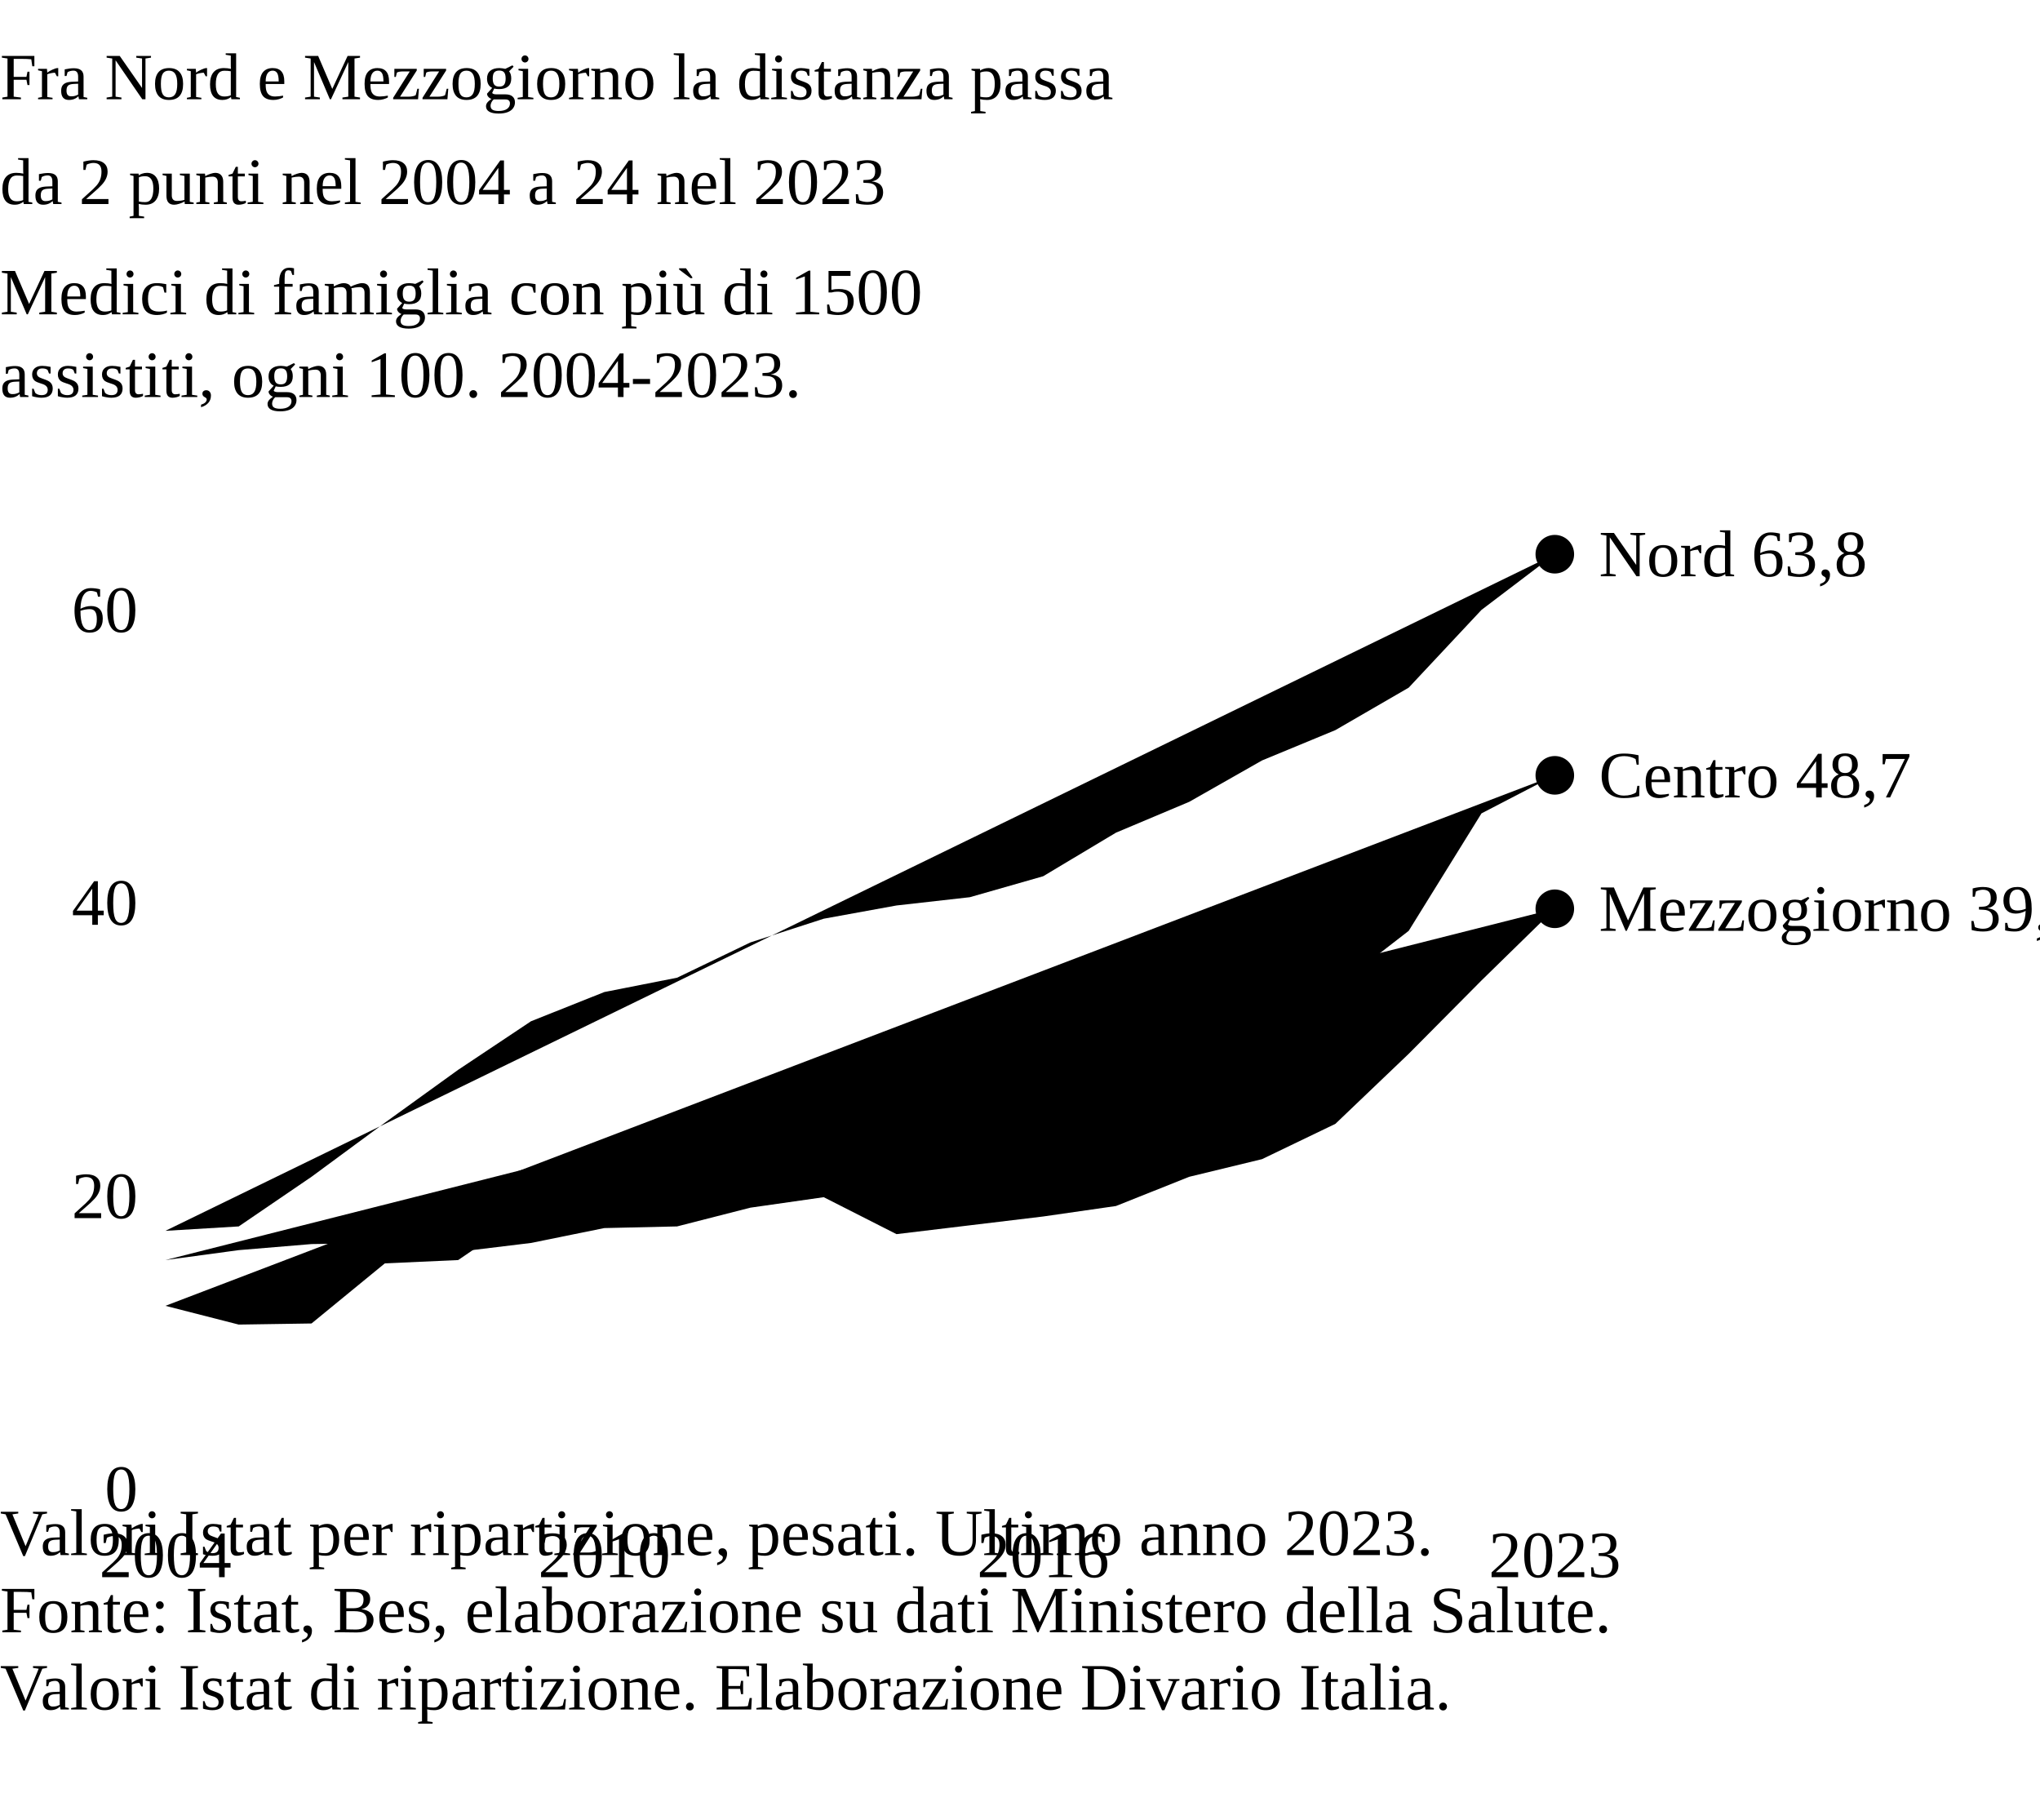
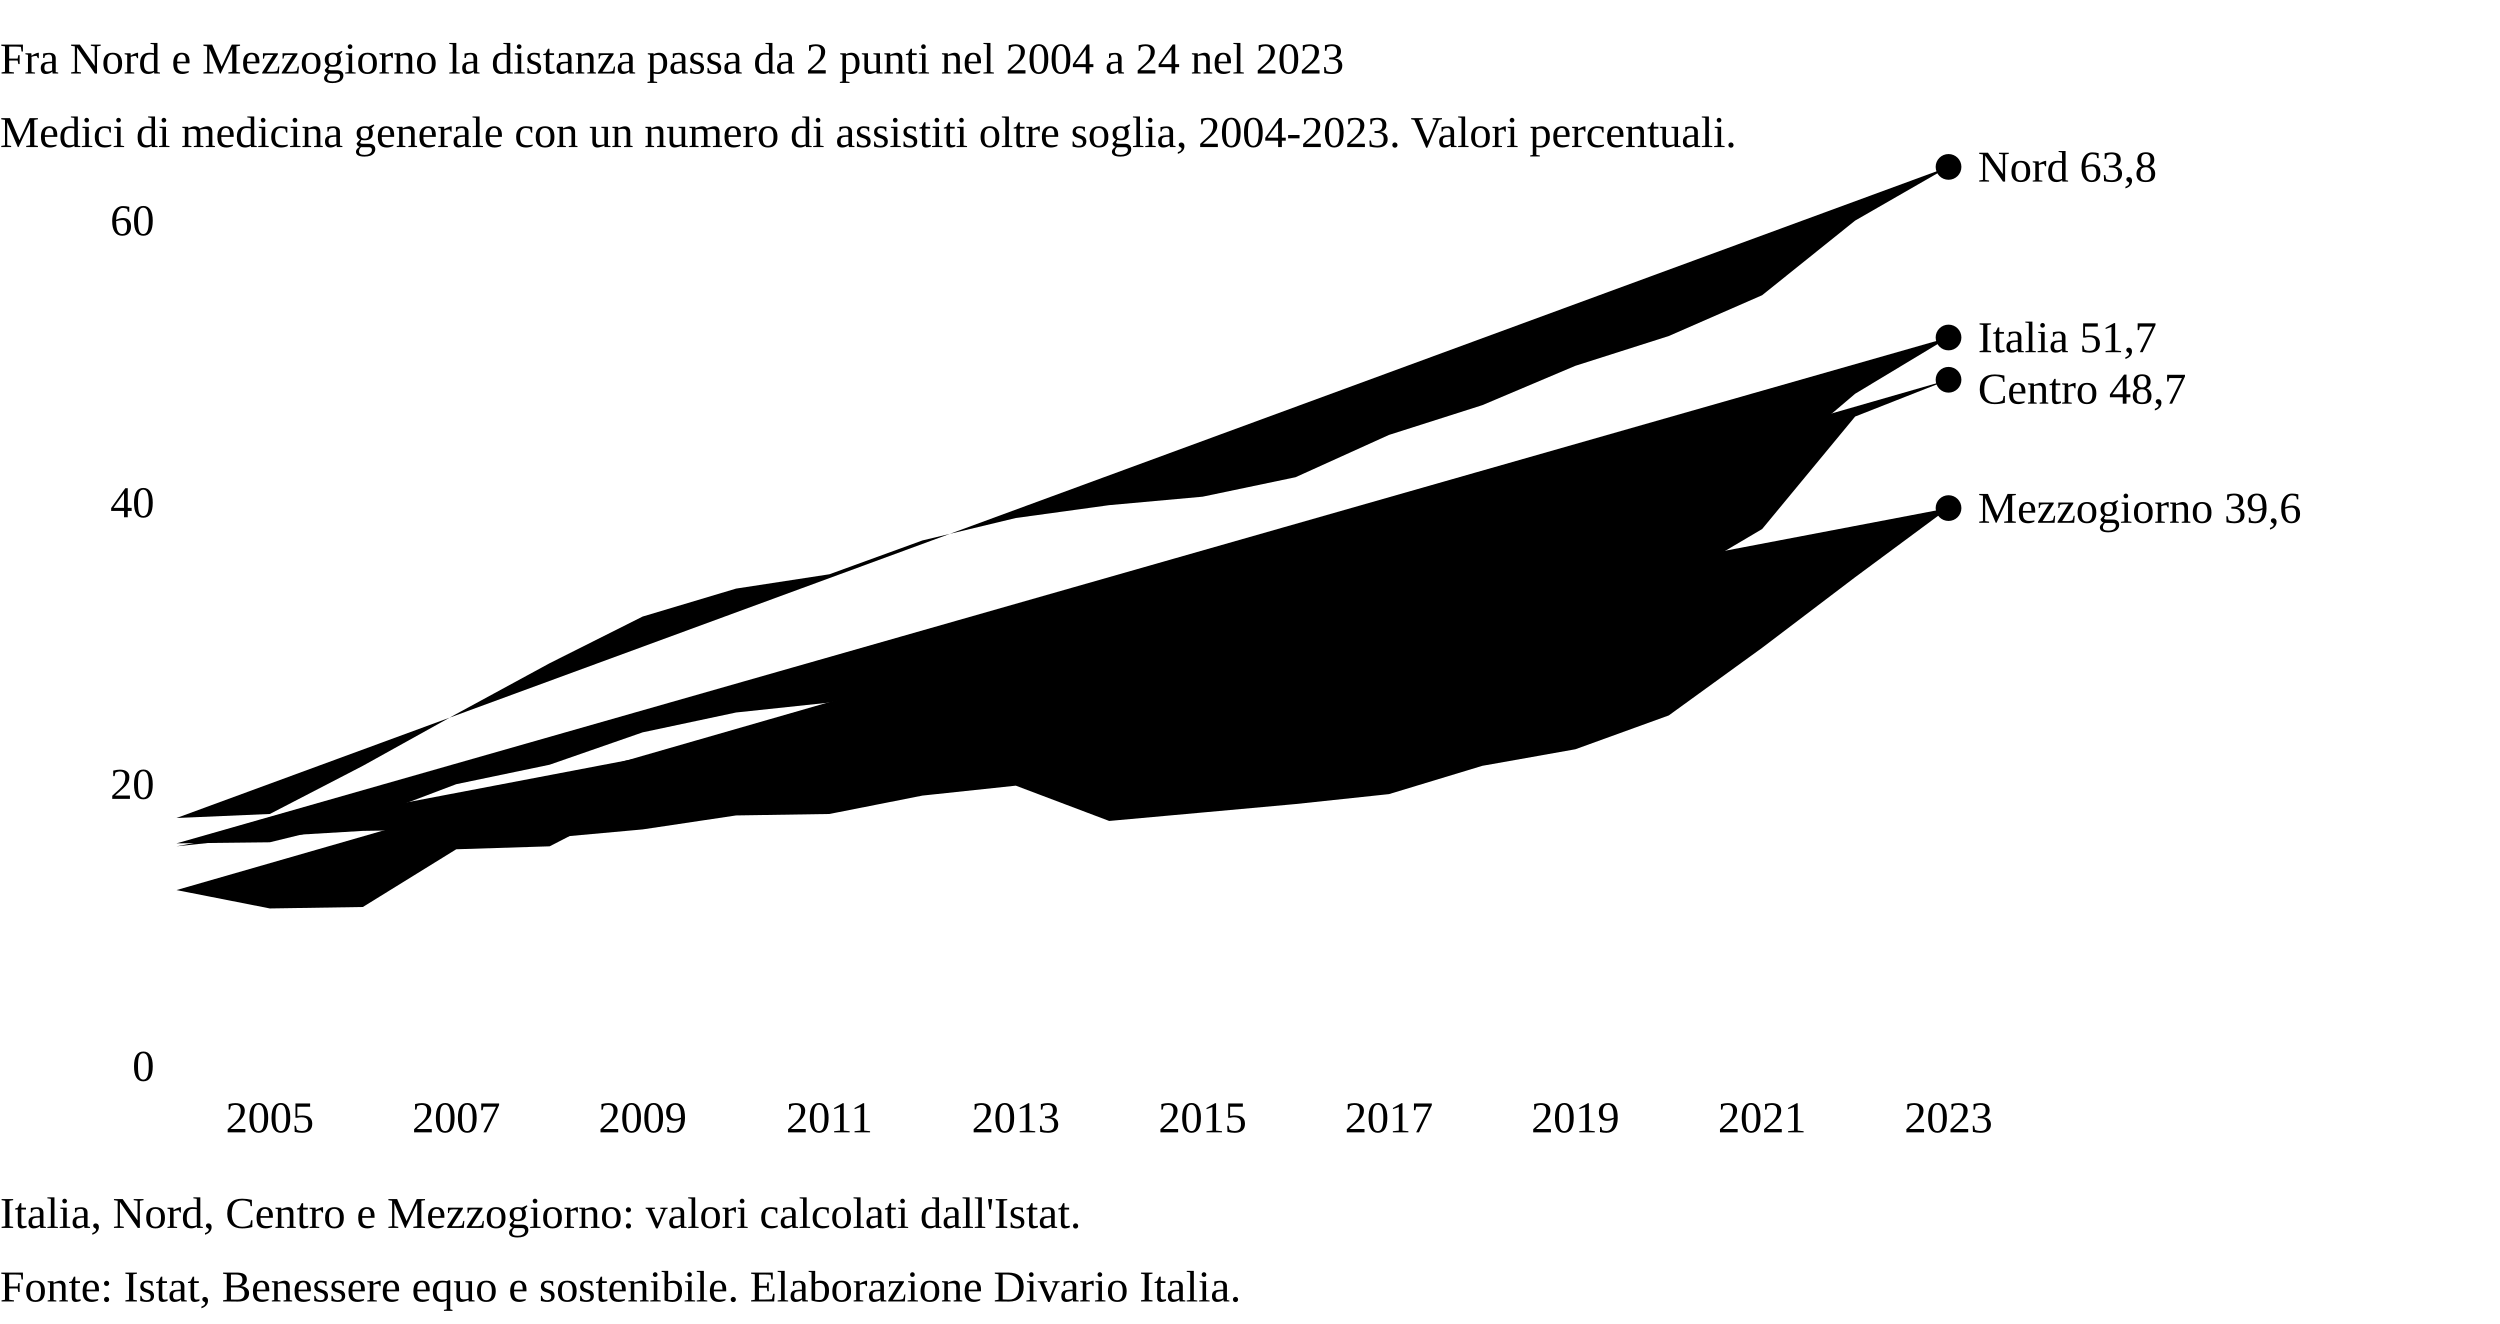
- <svg xmlns="http://www.w3.org/2000/svg" class="fig fig--narrow" viewBox="0 0 370 330" width="370" height="330" role="img" aria-labelledby="fig-serie-t fig-serie-d">
-   <text class="fig__title" x="0" y="18">Fra Nord e Mezzogiorno la distanza passa</text>
-   <text class="fig__title" x="0" y="37">da 2 punti nel 2004 a 24 nel 2023</text>
-   <text class="fig__subtitle" x="0" y="57">Medici di famiglia con più di 1500</text>
-   <text class="fig__subtitle" x="0" y="72">assistiti, ogni 100. 2004-2023.</text>
-   <line class="fig__grid" x1="30" y1="270.0" x2="282" y2="270.0" />
-   <text class="fig__axis" x="25" y="274.0" text-anchor="end">0</text>
-   <line class="fig__grid" x1="30" y1="216.9" x2="282" y2="216.9" />
-   <text class="fig__axis" x="25" y="220.9" text-anchor="end">20</text>
-   <line class="fig__grid" x1="30" y1="163.7" x2="282" y2="163.7" />
-   <text class="fig__axis" x="25" y="167.7" text-anchor="end">40</text>
-   <line class="fig__grid" x1="30" y1="110.6" x2="282" y2="110.6" />
-   <text class="fig__axis" x="25" y="114.6" text-anchor="end">60</text>
-   <text class="fig__axis" x="30.0" y="286" text-anchor="middle">2004</text>
-   <text class="fig__axis" x="109.6" y="286" text-anchor="middle">2010</text>
-   <text class="fig__axis" x="189.2" y="286" text-anchor="middle">2016</text>
-   <text class="fig__axis" x="282.0" y="286" text-anchor="middle">2023</text>
-   <polyline class="fig__line fig__line--north" points="30.0,223.2 43.3,222.4 56.5,213.4 69.8,203.6 83.1,194.0 96.3,185.2 109.6,179.9 122.8,177.3 136.1,170.9 149.4,166.6 162.6,164.2 175.9,162.7 189.2,158.9 202.4,151.0 215.7,145.4 228.9,137.9 242.2,132.4 255.5,124.7 268.7,110.6 282.0,100.5" />
-   <circle class="fig__dot fig__dot--north" cx="282.0" cy="100.5" r="3.5" />
-   <text class="fig__label fig__label--north" x="290" y="104.5">Nord 63,8</text>
-   <polyline class="fig__line fig__line--centre" points="30.0,236.8 43.3,240.2 56.5,240.0 69.8,229.1 83.1,228.5 96.3,219.5 109.6,217.7 122.8,213.9 136.1,213.9 149.4,212.3 162.6,208.6 175.9,204.6 189.2,193.2 202.4,197.5 215.7,188.7 228.9,183.6 242.2,179.1 255.5,168.8 268.7,147.5 282.0,140.6" />
-   <circle class="fig__dot fig__dot--centre" cx="282.0" cy="140.6" r="3.5" />
-   <text class="fig__label fig__label--centre" x="290" y="144.6">Centro 48,7</text>
-   <polyline class="fig__line fig__line--south" points="30.0,228.5 43.3,226.7 56.5,225.6 69.8,225.4 83.1,227.0 96.3,225.4 109.6,222.7 122.8,222.4 136.1,219.0 149.4,217.1 162.6,223.8 175.9,222.2 189.2,220.6 202.4,218.7 215.7,213.4 228.9,210.2 242.2,203.8 255.5,191.1 268.7,177.8 282.0,164.8" />
-   <circle class="fig__dot fig__dot--south" cx="282.0" cy="164.8" r="3.5" />
-   <text class="fig__label fig__label--south" x="290" y="168.8">Mezzogiorno 39,6</text>
-   <text class="fig__note" x="0" y="282">Valori Istat per ripartizione, pesati. Ultimo anno 2023.</text>
-   <text class="fig__source" x="0" y="296">Fonte: Istat, Bes, elaborazione su dati Ministero della Salute.</text>
-   <text class="fig__source" x="0" y="310">Valori Istat di ripartizione. Elaborazione Divario Italia.</text>
+ <svg xmlns="http://www.w3.org/2000/svg" class="fig" viewBox="0 0 680 360" role="img" aria-labelledby="fig-serie-ripartizioni-t fig-serie-ripartizioni-d">
+   <text class="fig__title" x="0" y="20">Fra Nord e Mezzogiorno la distanza passa da 2 punti nel 2004 a 24 nel 2023</text>
+   <text class="fig__subtitle" x="0" y="40">Medici di medicina generale con un numero di assistiti oltre soglia, 2004-2023. Valori percentuali.</text>
+   <line class="fig__grid" x1="48" y1="290.0" x2="530" y2="290.0" />
+   <text class="fig__axis" x="42" y="294.0" text-anchor="end">0</text>
+   <line class="fig__grid" x1="48" y1="213.3" x2="530" y2="213.3" />
+   <text class="fig__axis" x="42" y="217.3" text-anchor="end">20</text>
+   <line class="fig__grid" x1="48" y1="136.7" x2="530" y2="136.7" />
+   <text class="fig__axis" x="42" y="140.7" text-anchor="end">40</text>
+   <line class="fig__grid" x1="48" y1="60.0" x2="530" y2="60.0" />
+   <text class="fig__axis" x="42" y="64.0" text-anchor="end">60</text>
+   <text class="fig__axis" x="73.4" y="308" text-anchor="middle">2005</text>
+   <text class="fig__axis" x="124.1" y="308" text-anchor="middle">2007</text>
+   <text class="fig__axis" x="174.8" y="308" text-anchor="middle">2009</text>
+   <text class="fig__axis" x="225.6" y="308" text-anchor="middle">2011</text>
+   <text class="fig__axis" x="276.3" y="308" text-anchor="middle">2013</text>
+   <text class="fig__axis" x="327.1" y="308" text-anchor="middle">2015</text>
+   <text class="fig__axis" x="377.8" y="308" text-anchor="middle">2017</text>
+   <text class="fig__axis" x="428.5" y="308" text-anchor="middle">2019</text>
+   <text class="fig__axis" x="479.3" y="308" text-anchor="middle">2021</text>
+   <text class="fig__axis" x="530.0" y="308" text-anchor="middle">2023</text>
+   <polyline class="fig__line fig__line--north" points="48.0,222.5 73.4,221.4 98.7,208.3 124.1,194.2 149.5,180.4 174.8,167.7 200.2,160.1 225.6,156.2 250.9,147.0 276.3,140.9 301.7,137.4 327.1,135.1 352.4,129.8 377.8,118.3 403.2,110.2 428.5,99.5 453.9,91.4 479.3,80.3 504.6,60.0 530.0,45.4" />
+   <circle class="fig__dot fig__dot--north" cx="530.0" cy="45.4" r="3.5" />
+   <polyline class="fig__line fig__line--centre" points="48.0,242.1 73.4,247.1 98.7,246.7 124.1,231.0 149.5,230.2 174.8,217.2 200.2,214.5 225.6,209.1 250.9,209.1 276.3,206.8 301.7,201.4 327.1,195.7 352.4,179.2 377.8,185.3 403.2,172.7 428.5,165.4 453.9,158.9 479.3,143.9 504.6,113.3 530.0,103.3" />
+   <circle class="fig__dot fig__dot--centre" cx="530.0" cy="103.3" r="3.5" />
+   <polyline class="fig__line fig__line--south" points="48.0,230.2 73.4,227.5 98.7,226.0 124.1,225.6 149.5,227.9 174.8,225.6 200.2,221.8 225.6,221.4 250.9,216.4 276.3,213.7 301.7,223.3 327.1,221.0 352.4,218.7 377.8,216.0 403.2,208.3 428.5,203.8 453.9,194.6 479.3,176.2 504.6,157.0 530.0,138.2" />
+   <circle class="fig__dot fig__dot--south" cx="530.0" cy="138.2" r="3.5" />
+   <polyline class="fig__line fig__line--italy" points="48.0,229.4 73.4,229.1 98.7,222.9 124.1,213.3 149.5,208.0 174.8,199.2 200.2,193.8 225.6,191.1 250.9,185.3 276.3,181.5 301.7,182.7 327.1,179.6 352.4,173.1 377.8,168.9 403.2,159.7 428.5,152.0 453.9,143.6 479.3,128.6 504.6,107.1 530.0,91.8" />
+   <circle class="fig__dot fig__dot--italy" cx="530.0" cy="91.8" r="3.5" />
+   <text class="fig__label fig__label--north" x="538.0" y="49.4">Nord 63,8</text>
+   <text class="fig__label fig__label--italy" x="538.0" y="95.8">Italia 51,7</text>
+   <text class="fig__label fig__label--centre" x="538.0" y="109.8">Centro 48,7</text>
+   <text class="fig__label fig__label--south" x="538.0" y="142.2">Mezzogiorno 39,6</text>
+   <text class="fig__note" x="0" y="334">Italia, Nord, Centro e Mezzogiorno: valori calcolati dall'Istat.</text>
+   <text class="fig__source" x="0" y="354">Fonte: Istat, Benessere equo e sostenibile. Elaborazione Divario Italia.</text>
</svg>
